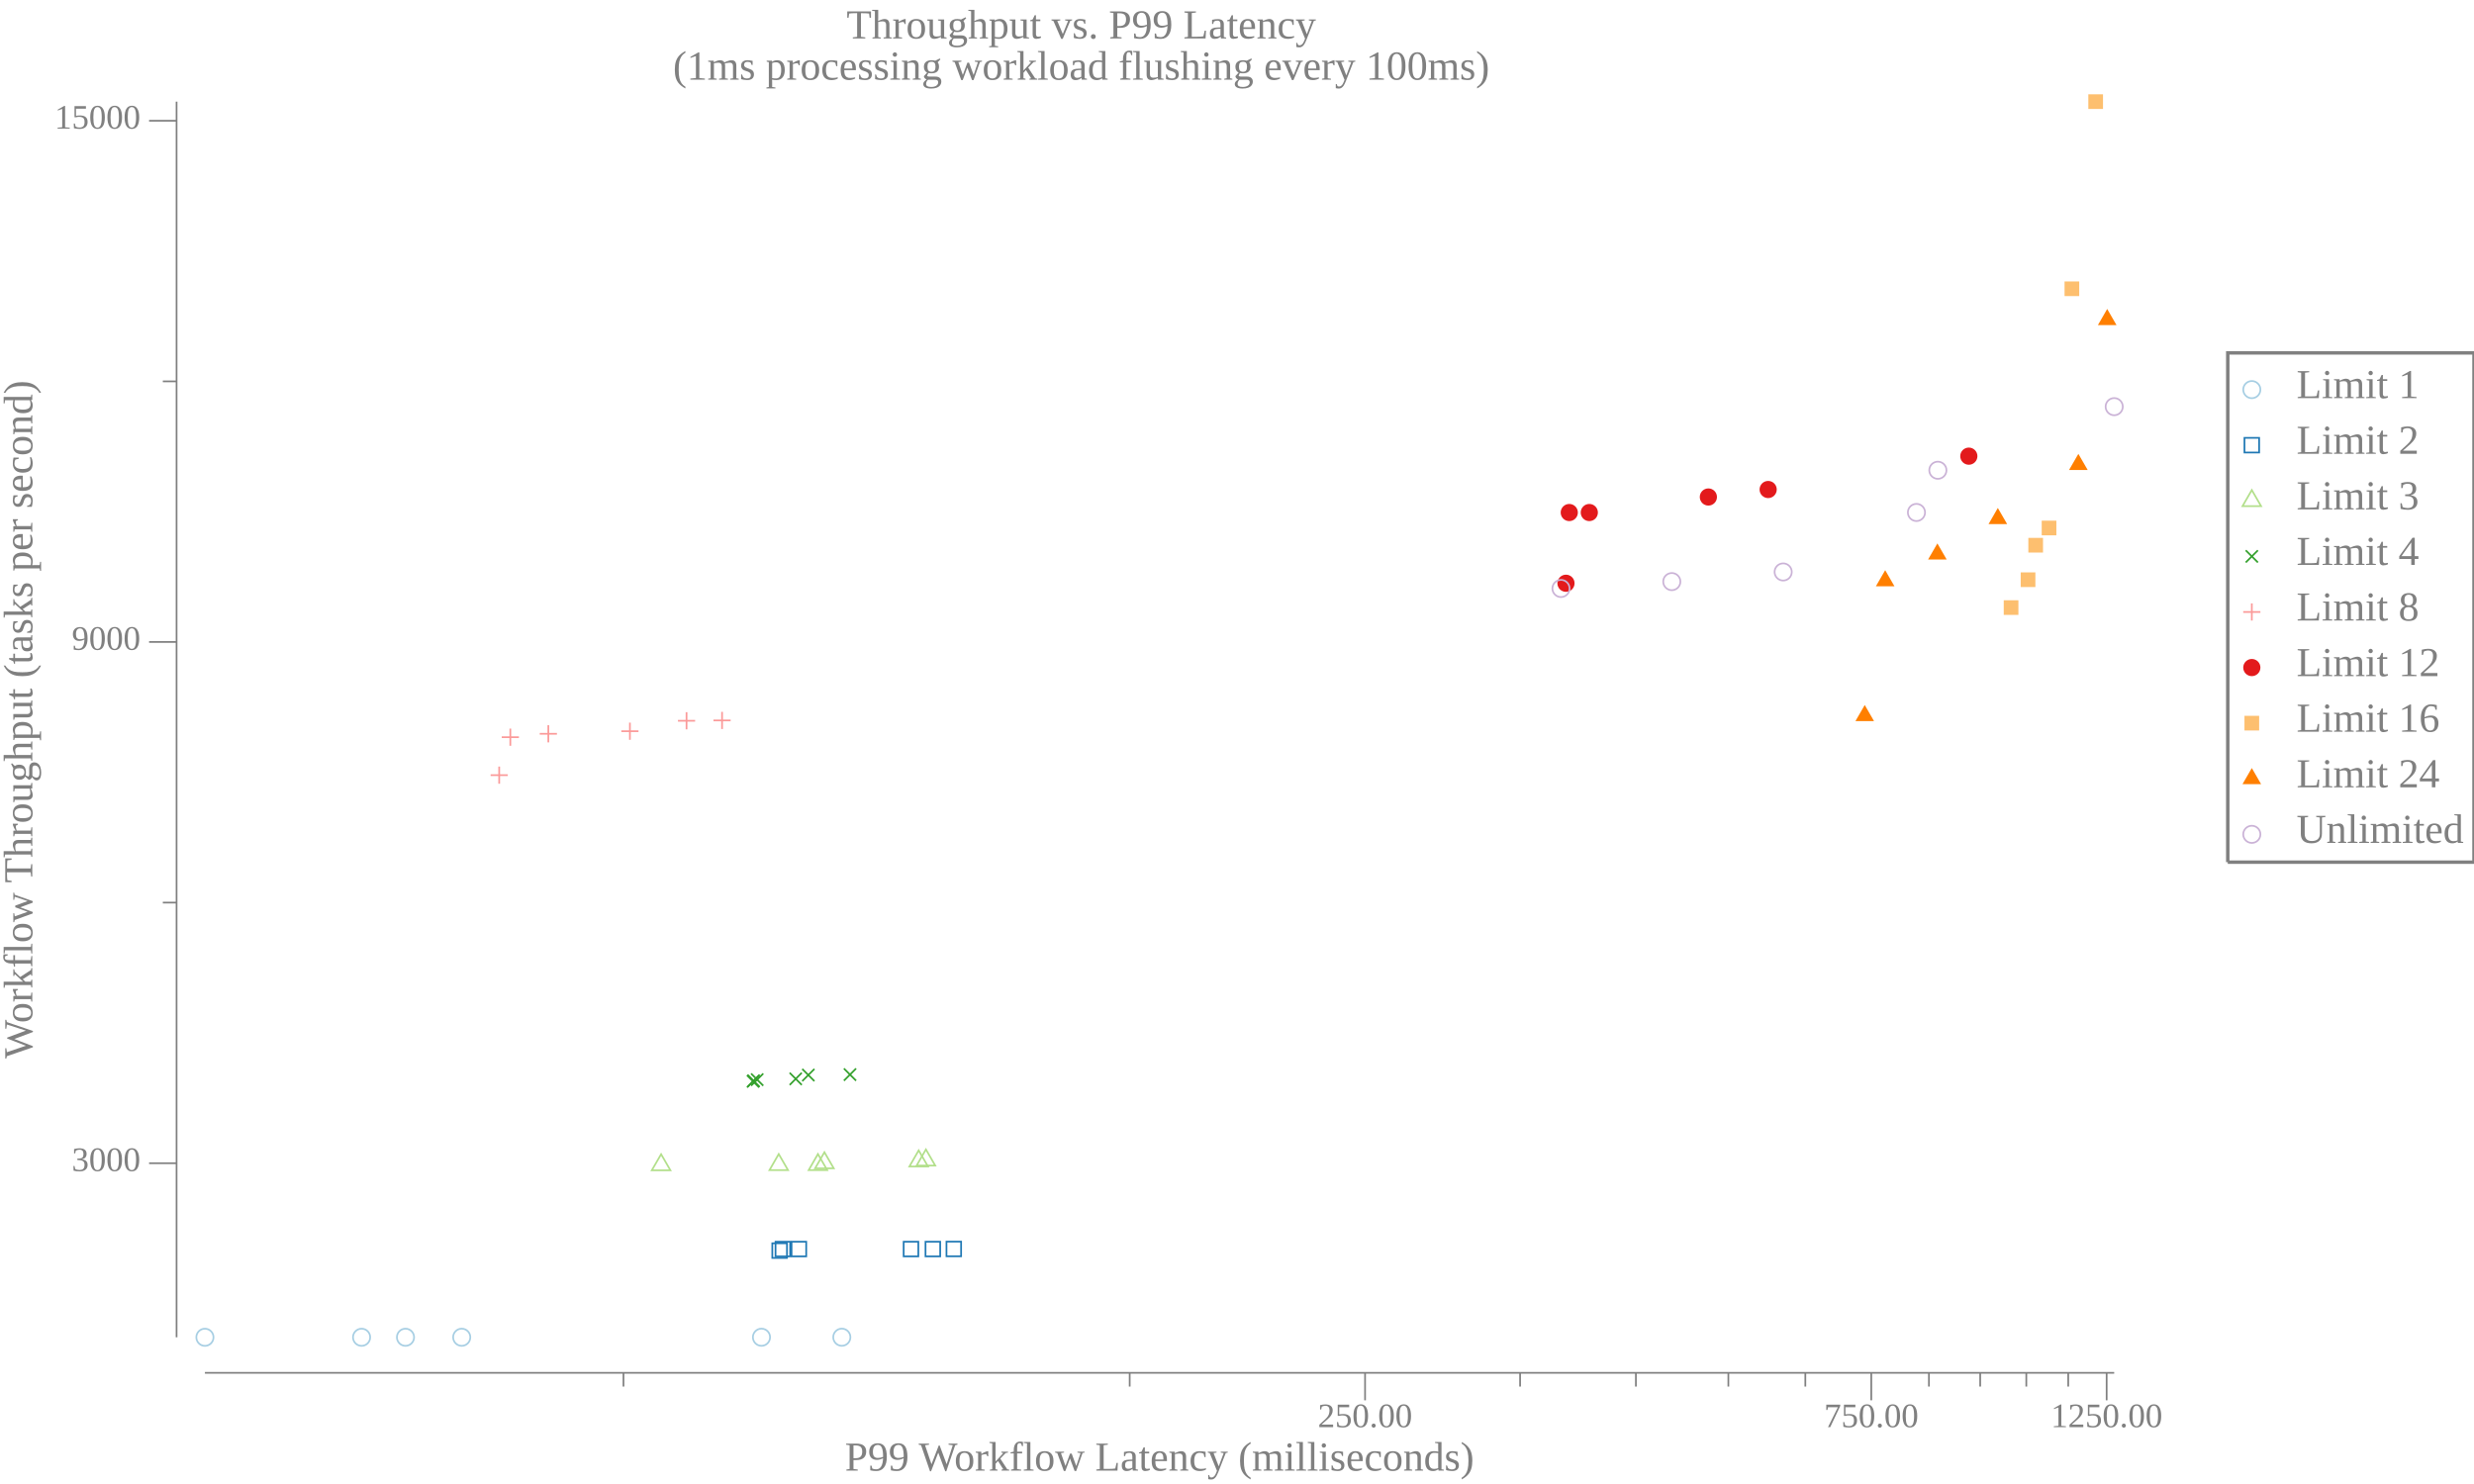
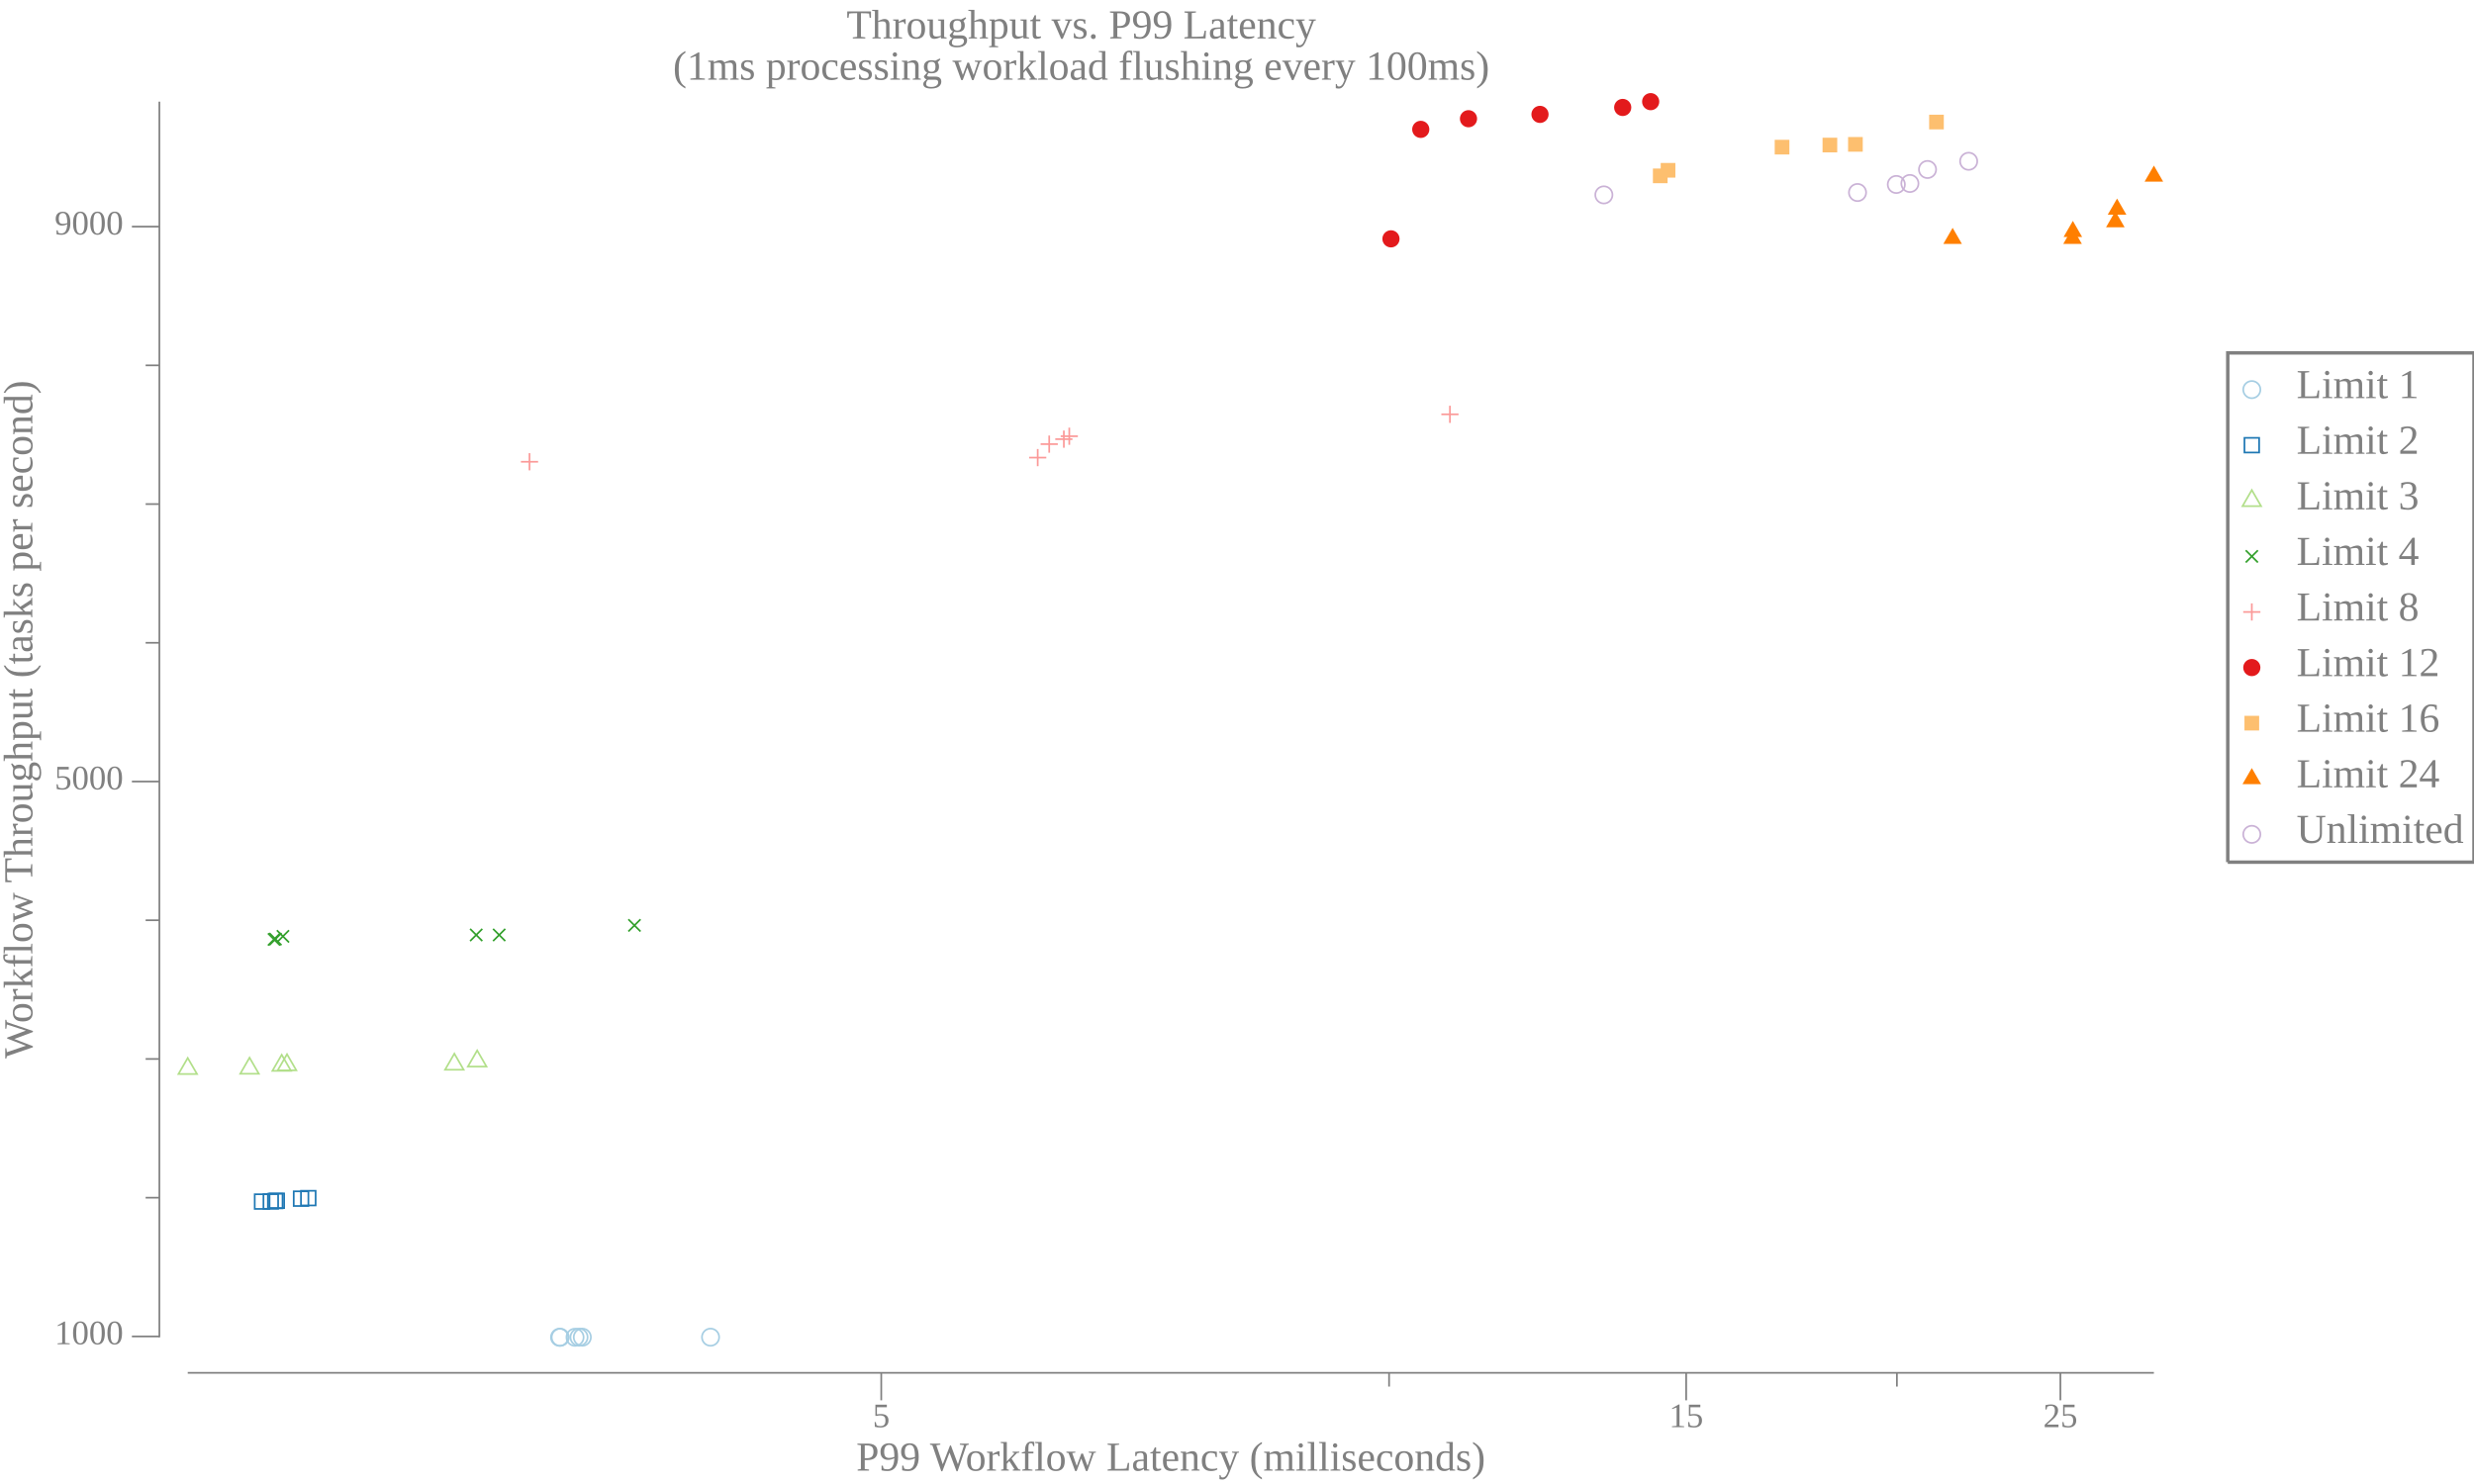
<svg xmlns="http://www.w3.org/2000/svg" width="720pt" height="432pt" viewBox="0 0 720 432">
  <g transform="scale(1, -1) translate(0, -432)">
    <path d="M657.84,318.58A2.5,2.5 0 1 1 652.84,318.58A2.5,2.5 0 1 1 657.84,318.58Z" style="fill:none;stroke:#A6CEE3;stroke-width:0.5" />
    <text x="668.34" y="-316.1" transform="scale(1, -1)" style="font-family:Liberation Serif;font-variant:normal;font-weight:normal;font-style:normal;font-size:12px;fill:#808080">Limit 1</text>
    <path d="M653.2,300.27L657.47,300.27L657.47,304.54L653.2,304.54Z" style="fill:none;stroke:#1F78B4;stroke-width:0.5" />
    <text x="668.34" y="-299.91" transform="scale(1, -1)" style="font-family:Liberation Serif;font-variant:normal;font-weight:normal;font-style:normal;font-size:12px;fill:#808080">Limit 2</text>
    <path d="M655.34,289.34L652.63,284.66L658.04,284.66Z" style="fill:none;stroke:#B2DF8A;stroke-width:0.5" />
    <text x="668.34" y="-283.73" transform="scale(1, -1)" style="font-family:Liberation Serif;font-variant:normal;font-weight:normal;font-style:normal;font-size:12px;fill:#808080">Limit 3</text>
    <path d="M653.57,268.27L657.11,271.8" style="fill:none;stroke:#33A02C;stroke-width:0.5" />
    <path d="M653.57,271.8L657.11,268.27" style="fill:none;stroke:#33A02C;stroke-width:0.5" />
    <text x="668.34" y="-267.55" transform="scale(1, -1)" style="font-family:Liberation Serif;font-variant:normal;font-weight:normal;font-style:normal;font-size:12px;fill:#808080">Limit 4</text>
    <path d="M655.34,256.35L655.34,251.35" style="fill:none;stroke:#FB9A99;stroke-width:0.5" />
    <path d="M652.84,253.85L657.84,253.85" style="fill:none;stroke:#FB9A99;stroke-width:0.5" />
    <text x="668.34" y="-251.36" transform="scale(1, -1)" style="font-family:Liberation Serif;font-variant:normal;font-weight:normal;font-style:normal;font-size:12px;fill:#808080">Limit 8</text>
    <path d="M657.84,237.67A2.5,2.5 0 1 1 652.84,237.67A2.5,2.5 0 1 1 657.84,237.67Z" style="fill:#E31A1C" />
    <text x="668.34" y="-235.18" transform="scale(1, -1)" style="font-family:Liberation Serif;font-variant:normal;font-weight:normal;font-style:normal;font-size:12px;fill:#808080">Limit 12</text>
    <path d="M653.2,219.35L657.47,219.35L657.47,223.62L653.2,223.62Z" style="fill:#FDBF6F" />
    <text x="668.34" y="-219" transform="scale(1, -1)" style="font-family:Liberation Serif;font-variant:normal;font-weight:normal;font-style:normal;font-size:12px;fill:#808080">Limit 16</text>
    <path d="M655.34,208.42L652.63,203.74L658.04,203.74Z" style="fill:#FF7F00" />
    <text x="668.34" y="-202.81" transform="scale(1, -1)" style="font-family:Liberation Serif;font-variant:normal;font-weight:normal;font-style:normal;font-size:12px;fill:#808080">Limit 24</text>
    <path d="M657.84,189.12A2.5,2.5 0 1 1 652.84,189.12A2.5,2.5 0 1 1 657.84,189.12Z" style="fill:none;stroke:#CAB2D6;stroke-width:0.5" />
    <text x="668.34" y="-186.63" transform="scale(1, -1)" style="font-family:Liberation Serif;font-variant:normal;font-weight:normal;font-style:normal;font-size:12px;fill:#808080">Unlimited</text>
    <path d="M648.34,181.02L648.34,329.27L720,329.27L720,181.02L648.34,181.02" style="fill:none;stroke:#808080" />
    <path d="M0,0L629.34,0L629.34,432L0,432Z" style="fill:#-8000000000000000-8000000000000000-8000000000000000;fill-opacity:0" />
    <text x="246.35" y="-420.81" transform="scale(1, -1)" style="font-family:Liberation Serif;font-variant:normal;font-weight:normal;font-style:normal;font-size:12px;fill:#808080">Throughput vs. P99 Latency</text>
    <text x="195.86" y="-408.81" transform="scale(1, -1)" style="font-family:Liberation Serif;font-variant:normal;font-weight:normal;font-style:normal;font-size:12px;fill:#808080">(1ms processing workload flushing every 100ms)</text>
-     <text x="245.9" y="-3.902" transform="scale(1, -1)" style="font-family:Liberation Serif;font-variant:normal;font-weight:normal;font-style:normal;font-size:12px;fill:#808080">P99 Workflow Latency (milliseconds)</text>
-     <text x="383.52" y="-16.541" transform="scale(1, -1)" style="font-family:Liberation Serif;font-variant:normal;font-weight:normal;font-style:normal;font-size:10px;fill:#808080">250.00</text>
-     <text x="530.84" y="-16.541" transform="scale(1, -1)" style="font-family:Liberation Serif;font-variant:normal;font-weight:normal;font-style:normal;font-size:10px;fill:#808080">750.00</text>
-     <text x="596.84" y="-16.541" transform="scale(1, -1)" style="font-family:Liberation Serif;font-variant:normal;font-weight:normal;font-style:normal;font-size:10px;fill:#808080">1250.00</text>
-     <path d="M397.27,24.363L397.27,32.363" style="fill:none;stroke:#808080;stroke-width:0.5" />
-     <path d="M544.59,24.363L544.59,32.363" style="fill:none;stroke:#808080;stroke-width:0.5" />
-     <path d="M613.09,24.363L613.09,32.363" style="fill:none;stroke:#808080;stroke-width:0.5" />
-     <path d="M181.45,28.363L181.45,32.363" style="fill:none;stroke:#808080;stroke-width:0.5" />
-     <path d="M328.77,28.363L328.77,32.363" style="fill:none;stroke:#808080;stroke-width:0.5" />
-     <path d="M442.39,28.363L442.39,32.363" style="fill:none;stroke:#808080;stroke-width:0.5" />
-     <path d="M476.09,28.363L476.09,32.363" style="fill:none;stroke:#808080;stroke-width:0.5" />
-     <path d="M503,28.363L503,32.363" style="fill:none;stroke:#808080;stroke-width:0.5" />
-     <path d="M525.4,28.363L525.4,32.363" style="fill:none;stroke:#808080;stroke-width:0.5" />
-     <path d="M561.37,28.363L561.37,32.363" style="fill:none;stroke:#808080;stroke-width:0.5" />
-     <path d="M576.29,28.363L576.29,32.363" style="fill:none;stroke:#808080;stroke-width:0.5" />
-     <path d="M589.71,28.363L589.71,32.363" style="fill:none;stroke:#808080;stroke-width:0.5" />
-     <path d="M601.91,28.363L601.91,32.363" style="fill:none;stroke:#808080;stroke-width:0.5" />
-     <path d="M59.635,32.363L615.29,32.363" style="fill:none;stroke:#808080;stroke-width:0.5" />
+     <text x="249.18" y="-3.902" transform="scale(1, -1)" style="font-family:Liberation Serif;font-variant:normal;font-weight:normal;font-style:normal;font-size:12px;fill:#808080">P99 Workflow Latency (milliseconds)</text>
+     <text x="253.97" y="-16.541" transform="scale(1, -1)" style="font-family:Liberation Serif;font-variant:normal;font-weight:normal;font-style:normal;font-size:10px;fill:#808080">5</text>
+     <text x="485.72" y="-16.541" transform="scale(1, -1)" style="font-family:Liberation Serif;font-variant:normal;font-weight:normal;font-style:normal;font-size:10px;fill:#808080">15</text>
+     <text x="594.63" y="-16.541" transform="scale(1, -1)" style="font-family:Liberation Serif;font-variant:normal;font-weight:normal;font-style:normal;font-size:10px;fill:#808080">25</text>
+     <path d="M256.47,24.363L256.47,32.363" style="fill:none;stroke:#808080;stroke-width:0.5" />
+     <path d="M490.72,24.363L490.72,32.363" style="fill:none;stroke:#808080;stroke-width:0.5" />
+     <path d="M599.63,24.363L599.63,32.363" style="fill:none;stroke:#808080;stroke-width:0.5" />
+     <path d="M404.26,28.363L404.26,32.363" style="fill:none;stroke:#808080;stroke-width:0.5" />
+     <path d="M552.05,28.363L552.05,32.363" style="fill:none;stroke:#808080;stroke-width:0.5" />
+     <path d="M54.635,32.363L626.84,32.363" style="fill:none;stroke:#808080;stroke-width:0.5" />
    <g transform="rotate(90)">
      <text x="123.84" y="9.387" transform="scale(1, -1)" style="font-family:Liberation Serif;font-variant:normal;font-weight:normal;font-style:normal;font-size:12px;fill:#808080">Workflow Throughput (tasks per second)</text>
    </g>
-     <text x="20.885" y="-91.098" transform="scale(1, -1)" style="font-family:Liberation Serif;font-variant:normal;font-weight:normal;font-style:normal;font-size:10px;fill:#808080">3000</text>
-     <text x="20.885" y="-242.83" transform="scale(1, -1)" style="font-family:Liberation Serif;font-variant:normal;font-weight:normal;font-style:normal;font-size:10px;fill:#808080">9000</text>
-     <text x="15.885" y="-394.56" transform="scale(1, -1)" style="font-family:Liberation Serif;font-variant:normal;font-weight:normal;font-style:normal;font-size:10px;fill:#808080">15000</text>
-     <path d="M43.385,93.383L51.385,93.383" style="fill:none;stroke:#808080;stroke-width:0.5" />
-     <path d="M43.385,245.12L51.385,245.12" style="fill:none;stroke:#808080;stroke-width:0.5" />
-     <path d="M43.385,396.85L51.385,396.85" style="fill:none;stroke:#808080;stroke-width:0.5" />
-     <path d="M47.385,169.25L51.385,169.25" style="fill:none;stroke:#808080;stroke-width:0.5" />
-     <path d="M47.385,320.98L51.385,320.98" style="fill:none;stroke:#808080;stroke-width:0.5" />
-     <path d="M51.385,42.709L51.385,402.41" style="fill:none;stroke:#808080;stroke-width:0.5" />
-     <path d="M62.135,42.709A2.5,2.5 0 1 1 57.135,42.709A2.5,2.5 0 1 1 62.135,42.709Z" style="fill:none;stroke:#A6CEE3;stroke-width:0.5" />
-     <path d="M107.73,42.712A2.5,2.5 0 1 1 102.73,42.712A2.5,2.5 0 1 1 107.73,42.712Z" style="fill:none;stroke:#A6CEE3;stroke-width:0.5" />
-     <path d="M120.51,42.714A2.5,2.5 0 1 1 115.51,42.714A2.5,2.5 0 1 1 120.51,42.714Z" style="fill:none;stroke:#A6CEE3;stroke-width:0.5" />
-     <path d="M136.87,42.717A2.5,2.5 0 1 1 131.87,42.717A2.5,2.5 0 1 1 136.87,42.717Z" style="fill:none;stroke:#A6CEE3;stroke-width:0.5" />
-     <path d="M224.11,42.722A2.5,2.5 0 1 1 219.11,42.722A2.5,2.5 0 1 1 224.11,42.722Z" style="fill:none;stroke:#A6CEE3;stroke-width:0.5" />
-     <path d="M247.49,42.727A2.5,2.5 0 1 1 242.49,42.727A2.5,2.5 0 1 1 247.49,42.727Z" style="fill:none;stroke:#A6CEE3;stroke-width:0.5" />
-     <path d="M224.76,65.808L229.03,65.808L229.03,70.076L224.76,70.076Z" style="fill:none;stroke:#1F78B4;stroke-width:0.5" />
-     <path d="M225.7,66.263L229.96,66.263L229.96,70.531L225.7,70.531Z" style="fill:none;stroke:#1F78B4;stroke-width:0.5" />
-     <path d="M230.36,66.263L234.63,66.263L234.63,70.531L230.36,70.531Z" style="fill:none;stroke:#1F78B4;stroke-width:0.5" />
-     <path d="M262.99,66.263L267.26,66.263L267.26,70.531L262.99,70.531Z" style="fill:none;stroke:#1F78B4;stroke-width:0.5" />
-     <path d="M269.35,66.263L273.62,66.263L273.62,70.531L269.35,70.531Z" style="fill:none;stroke:#1F78B4;stroke-width:0.5" />
-     <path d="M275.45,66.289L279.71,66.289L279.71,70.557L275.45,70.557Z" style="fill:none;stroke:#1F78B4;stroke-width:0.5" />
-     <path d="M192.4,96.002L189.69,91.314L195.11,91.314Z" style="fill:none;stroke:#B2DF8A;stroke-width:0.5" />
-     <path d="M226.63,96.053L223.93,91.365L229.34,91.365Z" style="fill:none;stroke:#B2DF8A;stroke-width:0.5" />
-     <path d="M238.04,96.053L235.34,91.365L240.75,91.365Z" style="fill:none;stroke:#B2DF8A;stroke-width:0.5" />
-     <path d="M239.93,96.584L237.22,91.896L242.64,91.896Z" style="fill:none;stroke:#B2DF8A;stroke-width:0.5" />
-     <path d="M267.36,97.115L264.66,92.427L270.07,92.427Z" style="fill:none;stroke:#B2DF8A;stroke-width:0.5" />
-     <path d="M269.47,97.393L266.76,92.705L272.17,92.705Z" style="fill:none;stroke:#B2DF8A;stroke-width:0.5" />
-     <path d="M217.39,115.44L220.93,118.97" style="fill:none;stroke:#33A02C;stroke-width:0.5" />
-     <path d="M217.39,118.97L220.93,115.44" style="fill:none;stroke:#33A02C;stroke-width:0.5" />
-     <path d="M217.55,115.61L221.08,119.15" style="fill:none;stroke:#33A02C;stroke-width:0.5" />
-     <path d="M217.55,119.15L221.08,115.61" style="fill:none;stroke:#33A02C;stroke-width:0.5" />
-     <path d="M218.59,115.94L222.13,119.48" style="fill:none;stroke:#33A02C;stroke-width:0.5" />
-     <path d="M218.59,119.48L222.13,115.94" style="fill:none;stroke:#33A02C;stroke-width:0.5" />
-     <path d="M229.81,116.17L233.34,119.71" style="fill:none;stroke:#33A02C;stroke-width:0.5" />
-     <path d="M229.81,119.71L233.34,116.17" style="fill:none;stroke:#33A02C;stroke-width:0.5" />
-     <path d="M233.47,117.28L237.01,120.82" style="fill:none;stroke:#33A02C;stroke-width:0.5" />
-     <path d="M233.47,120.82L237.01,117.28" style="fill:none;stroke:#33A02C;stroke-width:0.5" />
-     <path d="M245.6,117.41L249.14,120.95" style="fill:none;stroke:#33A02C;stroke-width:0.5" />
-     <path d="M245.6,120.95L249.14,117.41" style="fill:none;stroke:#33A02C;stroke-width:0.5" />
-     <path d="M145.28,208.85L145.28,203.85" style="fill:none;stroke:#FB9A99;stroke-width:0.5" />
-     <path d="M142.78,206.35L147.78,206.35" style="fill:none;stroke:#FB9A99;stroke-width:0.5" />
-     <path d="M148.52,219.9L148.52,214.9" style="fill:none;stroke:#FB9A99;stroke-width:0.5" />
-     <path d="M146.02,217.4L151.02,217.4" style="fill:none;stroke:#FB9A99;stroke-width:0.5" />
-     <path d="M159.58,220.89L159.58,215.89" style="fill:none;stroke:#FB9A99;stroke-width:0.5" />
-     <path d="M157.08,218.39L162.08,218.39" style="fill:none;stroke:#FB9A99;stroke-width:0.5" />
-     <path d="M183.32,221.64L183.32,216.64" style="fill:none;stroke:#FB9A99;stroke-width:0.5" />
-     <path d="M180.82,219.14L185.82,219.14" style="fill:none;stroke:#FB9A99;stroke-width:0.5" />
-     <path d="M199.8,224.68L199.8,219.68" style="fill:none;stroke:#FB9A99;stroke-width:0.5" />
-     <path d="M197.3,222.18L202.3,222.18" style="fill:none;stroke:#FB9A99;stroke-width:0.5" />
-     <path d="M210.14,224.78L210.14,219.78" style="fill:none;stroke:#FB9A99;stroke-width:0.5" />
-     <path d="M207.64,222.28L212.64,222.28" style="fill:none;stroke:#FB9A99;stroke-width:0.5" />
-     <path d="M458.24,262.21A2.5,2.5 0 1 1 453.24,262.21A2.5,2.5 0 1 1 458.24,262.21Z" style="fill:#E31A1C" />
-     <path d="M459.2,282.8A2.5,2.5 0 1 1 454.2,282.8A2.5,2.5 0 1 1 459.2,282.8Z" style="fill:#E31A1C" />
-     <path d="M465.03,282.8A2.5,2.5 0 1 1 460.03,282.8A2.5,2.5 0 1 1 465.03,282.8Z" style="fill:#E31A1C" />
-     <path d="M499.68,287.32A2.5,2.5 0 1 1 494.68,287.32A2.5,2.5 0 1 1 499.68,287.32Z" style="fill:#E31A1C" />
-     <path d="M517.08,289.5A2.5,2.5 0 1 1 512.08,289.5A2.5,2.5 0 1 1 517.08,289.5Z" style="fill:#E31A1C" />
-     <path d="M575.48,299.21A2.5,2.5 0 1 1 570.48,299.21A2.5,2.5 0 1 1 575.48,299.21Z" style="fill:#E31A1C" />
-     <path d="M583.14,253L587.41,253L587.41,257.26L583.14,257.26Z" style="fill:#FDBF6F" />
-     <path d="M588.08,261.11L592.35,261.11L592.35,265.38L588.08,265.38Z" style="fill:#FDBF6F" />
-     <path d="M590.3,271.15L594.57,271.15L594.57,275.42L590.3,275.42Z" style="fill:#FDBF6F" />
-     <path d="M594.19,276.16L598.46,276.16L598.46,280.43L594.19,280.43Z" style="fill:#FDBF6F" />
-     <path d="M600.84,345.81L605.11,345.81L605.11,350.07L600.84,350.07Z" style="fill:#FDBF6F" />
-     <path d="M607.76,400.28L612.03,400.28L612.03,404.55L607.76,404.55Z" style="fill:#FDBF6F" />
-     <path d="M542.69,226.77L539.98,222.08L545.39,222.08Z" style="fill:#FF7F00" />
-     <path d="M548.64,266.02L545.93,261.33L551.34,261.33Z" style="fill:#FF7F00" />
-     <path d="M563.83,273.81L561.12,269.12L566.54,269.12Z" style="fill:#FF7F00" />
-     <path d="M581.42,284.13L578.72,279.44L584.13,279.44Z" style="fill:#FF7F00" />
-     <path d="M604.86,299.88L602.15,295.19L607.57,295.19Z" style="fill:#FF7F00" />
-     <path d="M613.25,342.06L610.55,337.37L615.96,337.37Z" style="fill:#FF7F00" />
-     <path d="M456.79,260.69A2.5,2.5 0 1 1 451.79,260.69A2.5,2.5 0 1 1 456.79,260.69Z" style="fill:none;stroke:#CAB2D6;stroke-width:0.5" />
-     <path d="M489.04,262.69A2.5,2.5 0 1 1 484.04,262.69A2.5,2.5 0 1 1 489.04,262.69Z" style="fill:none;stroke:#CAB2D6;stroke-width:0.5" />
-     <path d="M521.45,265.5A2.5,2.5 0 1 1 516.45,265.5A2.5,2.5 0 1 1 521.45,265.5Z" style="fill:none;stroke:#CAB2D6;stroke-width:0.5" />
-     <path d="M560.24,282.82A2.5,2.5 0 1 1 555.24,282.82A2.5,2.5 0 1 1 560.24,282.82Z" style="fill:none;stroke:#CAB2D6;stroke-width:0.5" />
-     <path d="M566.47,295.11A2.5,2.5 0 1 1 561.47,295.11A2.5,2.5 0 1 1 566.47,295.11Z" style="fill:none;stroke:#CAB2D6;stroke-width:0.5" />
-     <path d="M617.79,313.62A2.5,2.5 0 1 1 612.79,313.62A2.5,2.5 0 1 1 617.79,313.62Z" style="fill:none;stroke:#CAB2D6;stroke-width:0.5" />
+     <text x="15.885" y="-40.674" transform="scale(1, -1)" style="font-family:Liberation Serif;font-variant:normal;font-weight:normal;font-style:normal;font-size:10px;fill:#808080">1000</text>
+     <text x="15.885" y="-202.21" transform="scale(1, -1)" style="font-family:Liberation Serif;font-variant:normal;font-weight:normal;font-style:normal;font-size:10px;fill:#808080">5000</text>
+     <text x="15.885" y="-363.74" transform="scale(1, -1)" style="font-family:Liberation Serif;font-variant:normal;font-weight:normal;font-style:normal;font-size:10px;fill:#808080">9000</text>
+     <path d="M38.385,42.959L46.385,42.959" style="fill:none;stroke:#808080;stroke-width:0.5" />
+     <path d="M38.385,204.49L46.385,204.49" style="fill:none;stroke:#808080;stroke-width:0.5" />
+     <path d="M38.385,366.03L46.385,366.03" style="fill:none;stroke:#808080;stroke-width:0.5" />
+     <path d="M42.385,83.343L46.385,83.343" style="fill:none;stroke:#808080;stroke-width:0.5" />
+     <path d="M42.385,123.73L46.385,123.73" style="fill:none;stroke:#808080;stroke-width:0.5" />
+     <path d="M42.385,164.11L46.385,164.11" style="fill:none;stroke:#808080;stroke-width:0.5" />
+     <path d="M42.385,244.88L46.385,244.88" style="fill:none;stroke:#808080;stroke-width:0.5" />
+     <path d="M42.385,285.26L46.385,285.26" style="fill:none;stroke:#808080;stroke-width:0.5" />
+     <path d="M42.385,325.64L46.385,325.64" style="fill:none;stroke:#808080;stroke-width:0.5" />
+     <path d="M46.385,42.709L46.385,402.41" style="fill:none;stroke:#808080;stroke-width:0.5" />
+     <path d="M165.34,42.709A2.5,2.5 0 1 1 160.34,42.709A2.5,2.5 0 1 1 165.34,42.709Z" style="fill:none;stroke:#A6CEE3;stroke-width:0.5" />
+     <path d="M165.55,42.713A2.5,2.5 0 1 1 160.55,42.713A2.5,2.5 0 1 1 165.55,42.713Z" style="fill:none;stroke:#A6CEE3;stroke-width:0.5" />
+     <path d="M169.85,42.713A2.5,2.5 0 1 1 164.85,42.713A2.5,2.5 0 1 1 169.85,42.713Z" style="fill:none;stroke:#A6CEE3;stroke-width:0.5" />
+     <path d="M171.01,42.733A2.5,2.5 0 1 1 166.01,42.733A2.5,2.5 0 1 1 171.01,42.733Z" style="fill:none;stroke:#A6CEE3;stroke-width:0.5" />
+     <path d="M171.97,42.737A2.5,2.5 0 1 1 166.97,42.737A2.5,2.5 0 1 1 171.97,42.737Z" style="fill:none;stroke:#A6CEE3;stroke-width:0.5" />
+     <path d="M209.29,42.737A2.5,2.5 0 1 1 204.29,42.737A2.5,2.5 0 1 1 209.29,42.737Z" style="fill:none;stroke:#A6CEE3;stroke-width:0.5" />
+     <path d="M74.131,80.078L78.399,80.078L78.399,84.346L74.131,84.346Z" style="fill:none;stroke:#1F78B4;stroke-width:0.5" />
+     <path d="M76.673,80.119L80.94,80.119L80.94,84.386L76.673,84.386Z" style="fill:none;stroke:#1F78B4;stroke-width:0.5" />
+     <path d="M77.962,80.24L82.23,80.24L82.23,84.507L77.962,84.507Z" style="fill:none;stroke:#1F78B4;stroke-width:0.5" />
+     <path d="M78.422,80.32L82.69,80.32L82.69,84.588L78.422,84.588Z" style="fill:none;stroke:#1F78B4;stroke-width:0.5" />
+     <path d="M85.481,80.926L89.749,80.926L89.749,85.194L85.481,85.194Z" style="fill:none;stroke:#1F78B4;stroke-width:0.5" />
+     <path d="M87.591,81.088L91.859,81.088L91.859,85.356L87.591,85.356Z" style="fill:none;stroke:#1F78B4;stroke-width:0.5" />
+     <path d="M54.635,124.02L51.928,119.34L57.341,119.34Z" style="fill:none;stroke:#B2DF8A;stroke-width:0.5" />
+     <path d="M72.628,124.11L69.922,119.42L75.334,119.42Z" style="fill:none;stroke:#B2DF8A;stroke-width:0.5" />
+     <path d="M81.981,124.95L79.275,120.27L84.688,120.27Z" style="fill:none;stroke:#B2DF8A;stroke-width:0.5" />
+     <path d="M83.528,125.11L80.821,120.43L86.234,120.43Z" style="fill:none;stroke:#B2DF8A;stroke-width:0.5" />
+     <path d="M132.23,125.28L129.52,120.59L134.94,120.59Z" style="fill:none;stroke:#B2DF8A;stroke-width:0.5" />
+     <path d="M138.87,126.21L136.17,121.52L141.58,121.52Z" style="fill:none;stroke:#B2DF8A;stroke-width:0.5" />
+     <path d="M77.974,156.77L81.51,160.3" style="fill:none;stroke:#33A02C;stroke-width:0.5" />
+     <path d="M77.974,160.3L81.51,156.77" style="fill:none;stroke:#33A02C;stroke-width:0.5" />
+     <path d="M78.39,156.85L81.925,160.39" style="fill:none;stroke:#33A02C;stroke-width:0.5" />
+     <path d="M78.39,160.39L81.925,156.85" style="fill:none;stroke:#33A02C;stroke-width:0.5" />
+     <path d="M80.57,157.66L84.106,161.19" style="fill:none;stroke:#33A02C;stroke-width:0.5" />
+     <path d="M80.57,161.19L84.106,157.66" style="fill:none;stroke:#33A02C;stroke-width:0.5" />
+     <path d="M136.82,158.06L140.36,161.6" style="fill:none;stroke:#33A02C;stroke-width:0.5" />
+     <path d="M136.82,161.6L140.36,158.06" style="fill:none;stroke:#33A02C;stroke-width:0.5" />
+     <path d="M143.5,158.06L147.04,161.6" style="fill:none;stroke:#33A02C;stroke-width:0.5" />
+     <path d="M143.5,161.6L147.04,158.06" style="fill:none;stroke:#33A02C;stroke-width:0.5" />
+     <path d="M182.87,160.85L186.41,164.38" style="fill:none;stroke:#33A02C;stroke-width:0.5" />
+     <path d="M182.87,164.38L186.41,160.85" style="fill:none;stroke:#33A02C;stroke-width:0.5" />
+     <path d="M154.1,300.08L154.1,295.08" style="fill:none;stroke:#FB9A99;stroke-width:0.5" />
+     <path d="M151.6,297.58L156.6,297.58" style="fill:none;stroke:#FB9A99;stroke-width:0.5" />
+     <path d="M302,301.29L302,296.29" style="fill:none;stroke:#FB9A99;stroke-width:0.5" />
+     <path d="M299.5,298.79L304.5,298.79" style="fill:none;stroke:#FB9A99;stroke-width:0.5" />
+     <path d="M305.35,305.21L305.35,300.21" style="fill:none;stroke:#FB9A99;stroke-width:0.5" />
+     <path d="M302.85,302.71L307.85,302.71" style="fill:none;stroke:#FB9A99;stroke-width:0.5" />
+     <path d="M309.61,306.66L309.61,301.66" style="fill:none;stroke:#FB9A99;stroke-width:0.5" />
+     <path d="M307.11,304.16L312.11,304.16" style="fill:none;stroke:#FB9A99;stroke-width:0.5" />
+     <path d="M311.19,307.51L311.19,302.51" style="fill:none;stroke:#FB9A99;stroke-width:0.5" />
+     <path d="M308.69,305.01L313.69,305.01" style="fill:none;stroke:#FB9A99;stroke-width:0.5" />
+     <path d="M421.97,313.89L421.97,308.89" style="fill:none;stroke:#FB9A99;stroke-width:0.5" />
+     <path d="M419.47,311.39L424.47,311.39" style="fill:none;stroke:#FB9A99;stroke-width:0.5" />
+     <path d="M407.31,362.47A2.5,2.5 0 1 1 402.31,362.47A2.5,2.5 0 1 1 407.31,362.47Z" style="fill:#E31A1C" />
+     <path d="M415.98,394.34A2.5,2.5 0 1 1 410.98,394.34A2.5,2.5 0 1 1 415.98,394.34Z" style="fill:#E31A1C" />
+     <path d="M429.87,397.44A2.5,2.5 0 1 1 424.87,397.44A2.5,2.5 0 1 1 429.87,397.44Z" style="fill:#E31A1C" />
+     <path d="M450.68,398.7A2.5,2.5 0 1 1 445.68,398.7A2.5,2.5 0 1 1 450.68,398.7Z" style="fill:#E31A1C" />
+     <path d="M474.75,400.72A2.5,2.5 0 1 1 469.75,400.72A2.5,2.5 0 1 1 474.75,400.72Z" style="fill:#E31A1C" />
+     <path d="M482.89,402.41A2.5,2.5 0 1 1 477.89,402.41A2.5,2.5 0 1 1 482.89,402.41Z" style="fill:#E31A1C" />
+     <path d="M481.04,378.67L485.31,378.67L485.31,382.94L481.04,382.94Z" style="fill:#FDBF6F" />
+     <path d="M483.31,380.29L487.58,380.29L487.58,384.56L483.31,384.56Z" style="fill:#FDBF6F" />
+     <path d="M516.49,387.03L520.76,387.03L520.76,391.3L516.49,391.3Z" style="fill:#FDBF6F" />
+     <path d="M530.41,387.64L534.68,387.64L534.68,391.91L530.41,391.91Z" style="fill:#FDBF6F" />
+     <path d="M537.84,387.84L542.11,387.84L542.11,392.11L537.84,392.11Z" style="fill:#FDBF6F" />
+     <path d="M561.43,394.34L565.7,394.34L565.7,398.61L561.43,398.61Z" style="fill:#FDBF6F" />
+     <path d="M568.27,365.68L565.56,360.99L570.97,360.99Z" style="fill:#FF7F00" />
+     <path d="M603.17,365.68L600.46,360.99L605.88,360.99Z" style="fill:#FF7F00" />
+     <path d="M603.26,367.7L600.55,363.01L605.96,363.01Z" style="fill:#FF7F00" />
+     <path d="M615.62,370.52L612.91,365.84L618.32,365.84Z" style="fill:#FF7F00" />
+     <path d="M616.12,374.2L613.41,369.51L618.83,369.51Z" style="fill:#FF7F00" />
+     <path d="M626.84,383.81L624.13,379.12L629.54,379.12Z" style="fill:#FF7F00" />
+     <path d="M469.27,375.27A2.5,2.5 0 1 1 464.27,375.27A2.5,2.5 0 1 1 469.27,375.27Z" style="fill:none;stroke:#CAB2D6;stroke-width:0.5" />
+     <path d="M543.09,375.96A2.5,2.5 0 1 1 538.09,375.96A2.5,2.5 0 1 1 543.09,375.96Z" style="fill:none;stroke:#CAB2D6;stroke-width:0.5" />
+     <path d="M554.38,378.3A2.5,2.5 0 1 1 549.38,378.3A2.5,2.5 0 1 1 554.38,378.3Z" style="fill:none;stroke:#CAB2D6;stroke-width:0.5" />
+     <path d="M558.33,378.59A2.5,2.5 0 1 1 553.33,378.59A2.5,2.5 0 1 1 558.33,378.59Z" style="fill:none;stroke:#CAB2D6;stroke-width:0.5" />
+     <path d="M563.46,382.66A2.5,2.5 0 1 1 558.46,382.66A2.5,2.5 0 1 1 563.46,382.66Z" style="fill:none;stroke:#CAB2D6;stroke-width:0.5" />
+     <path d="M575.44,385.05A2.5,2.5 0 1 1 570.44,385.05A2.5,2.5 0 1 1 575.44,385.05Z" style="fill:none;stroke:#CAB2D6;stroke-width:0.5" />
  </g>
</svg>
